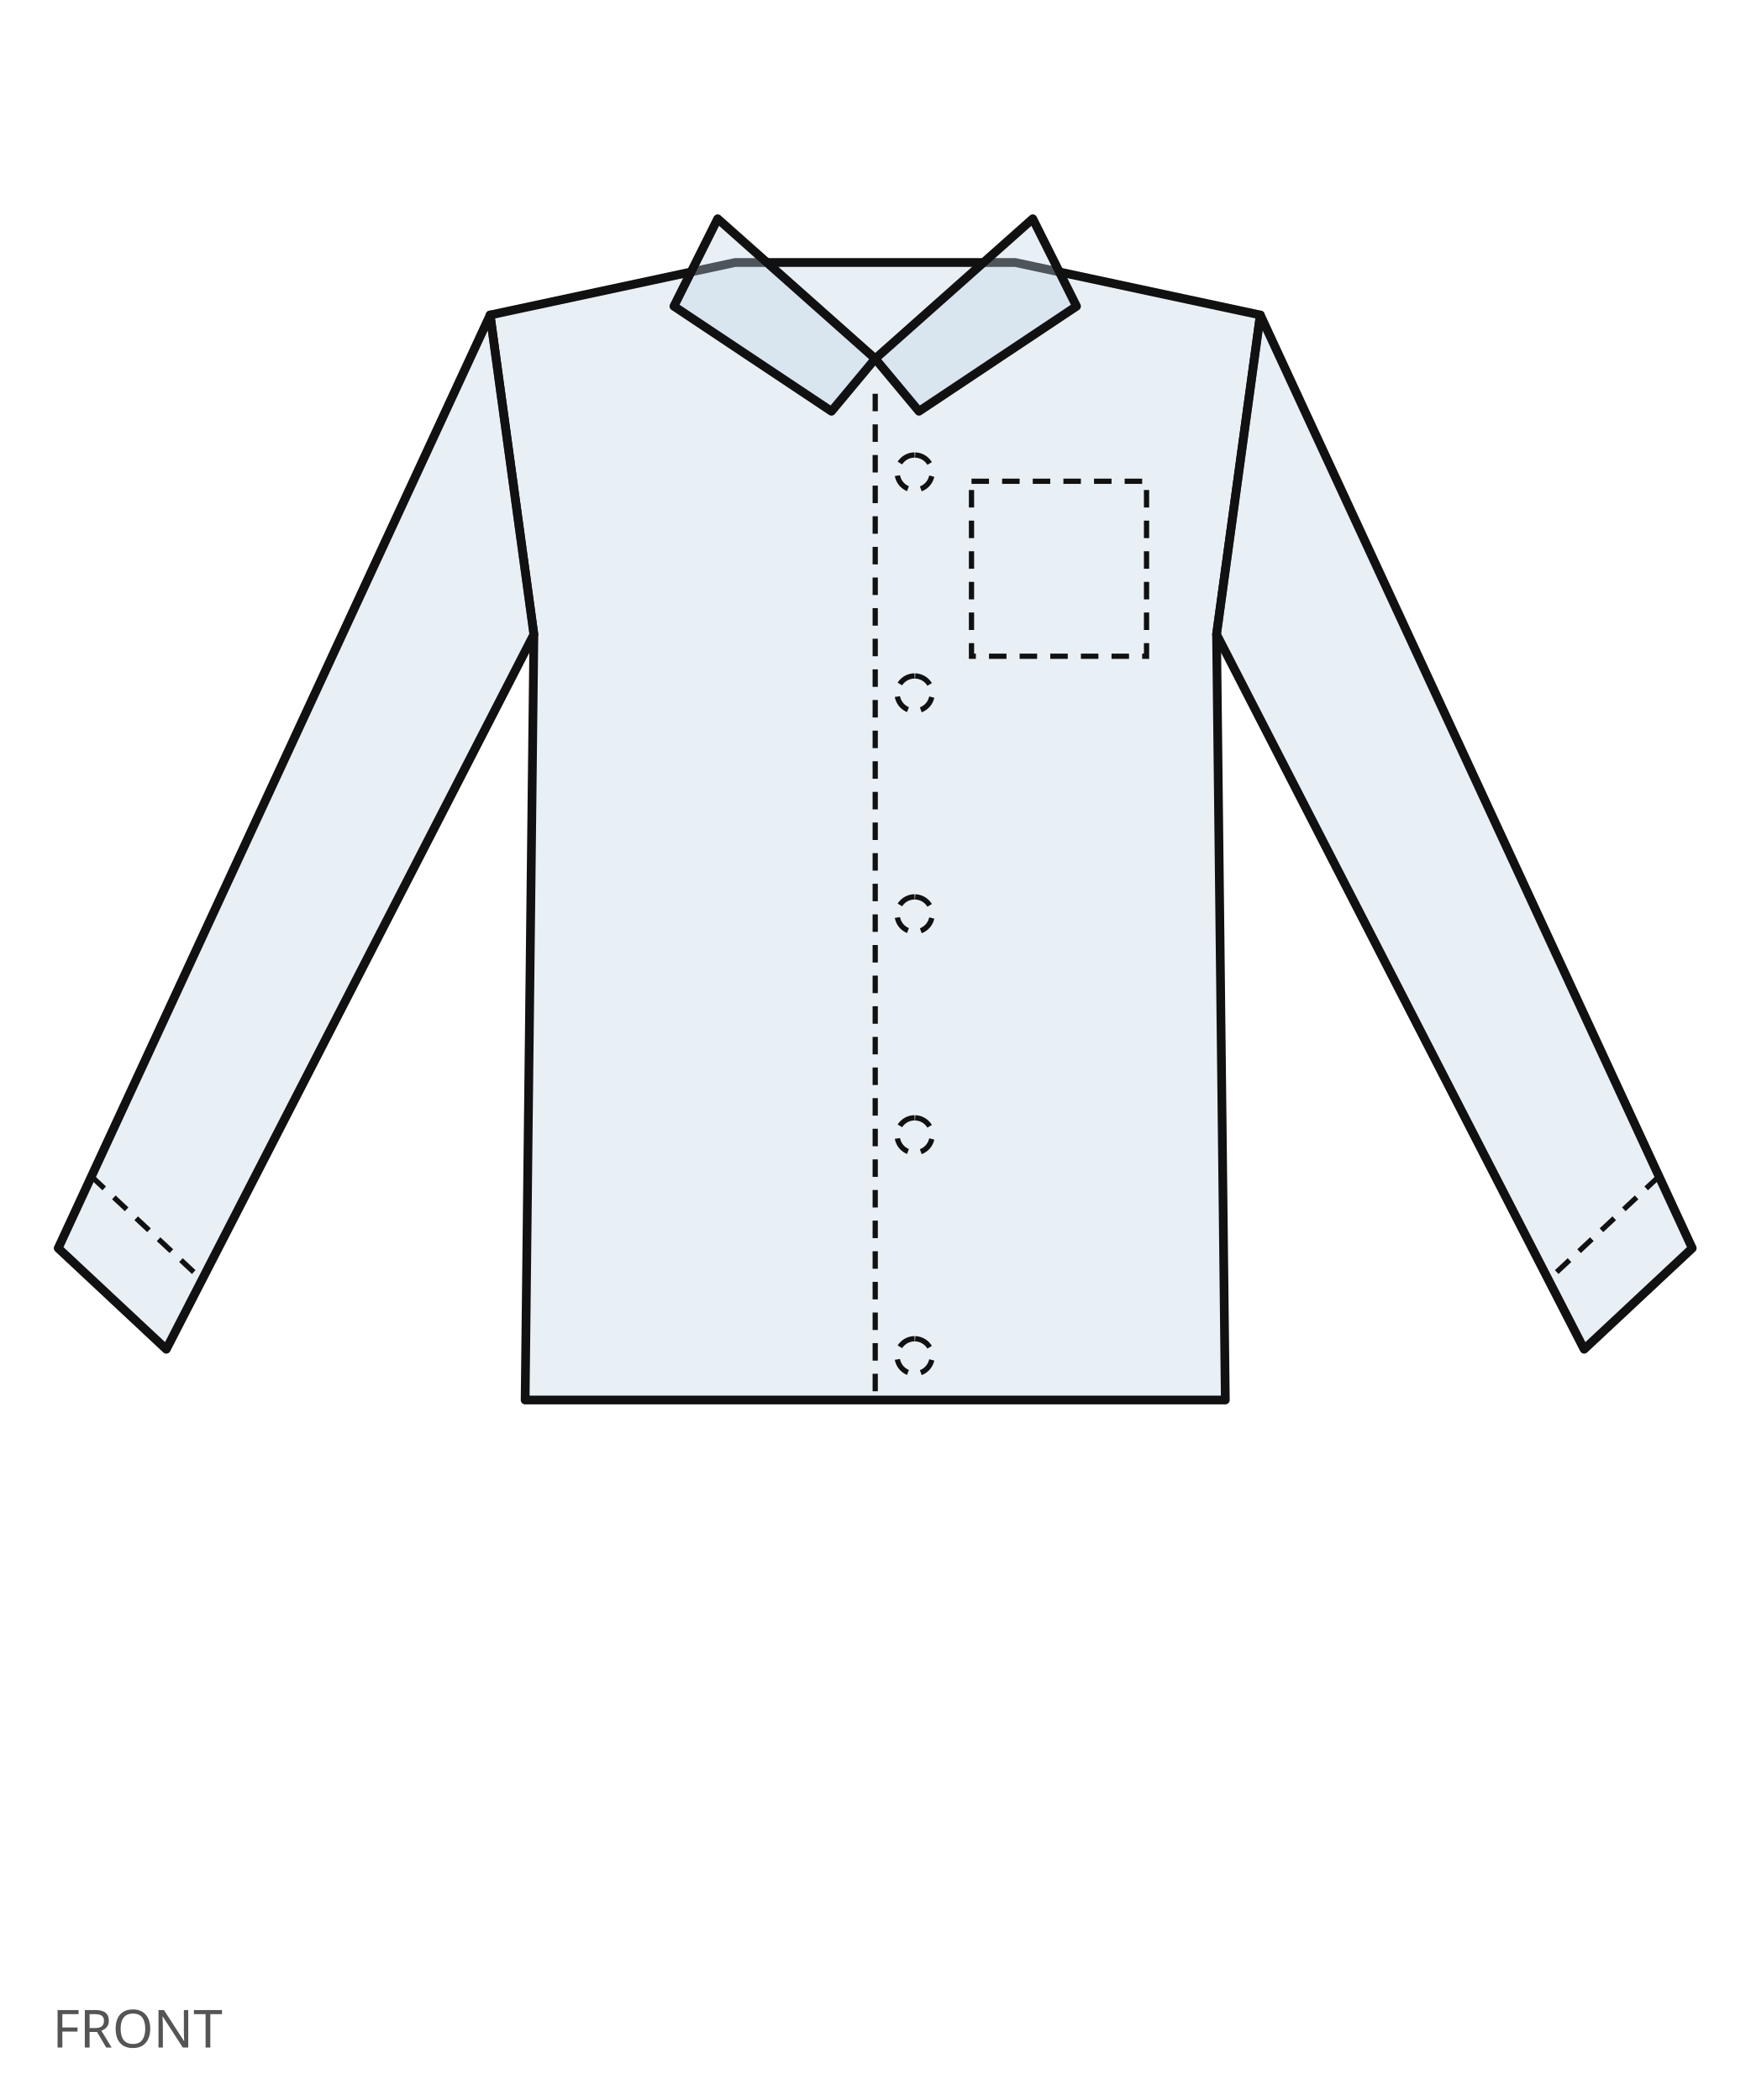
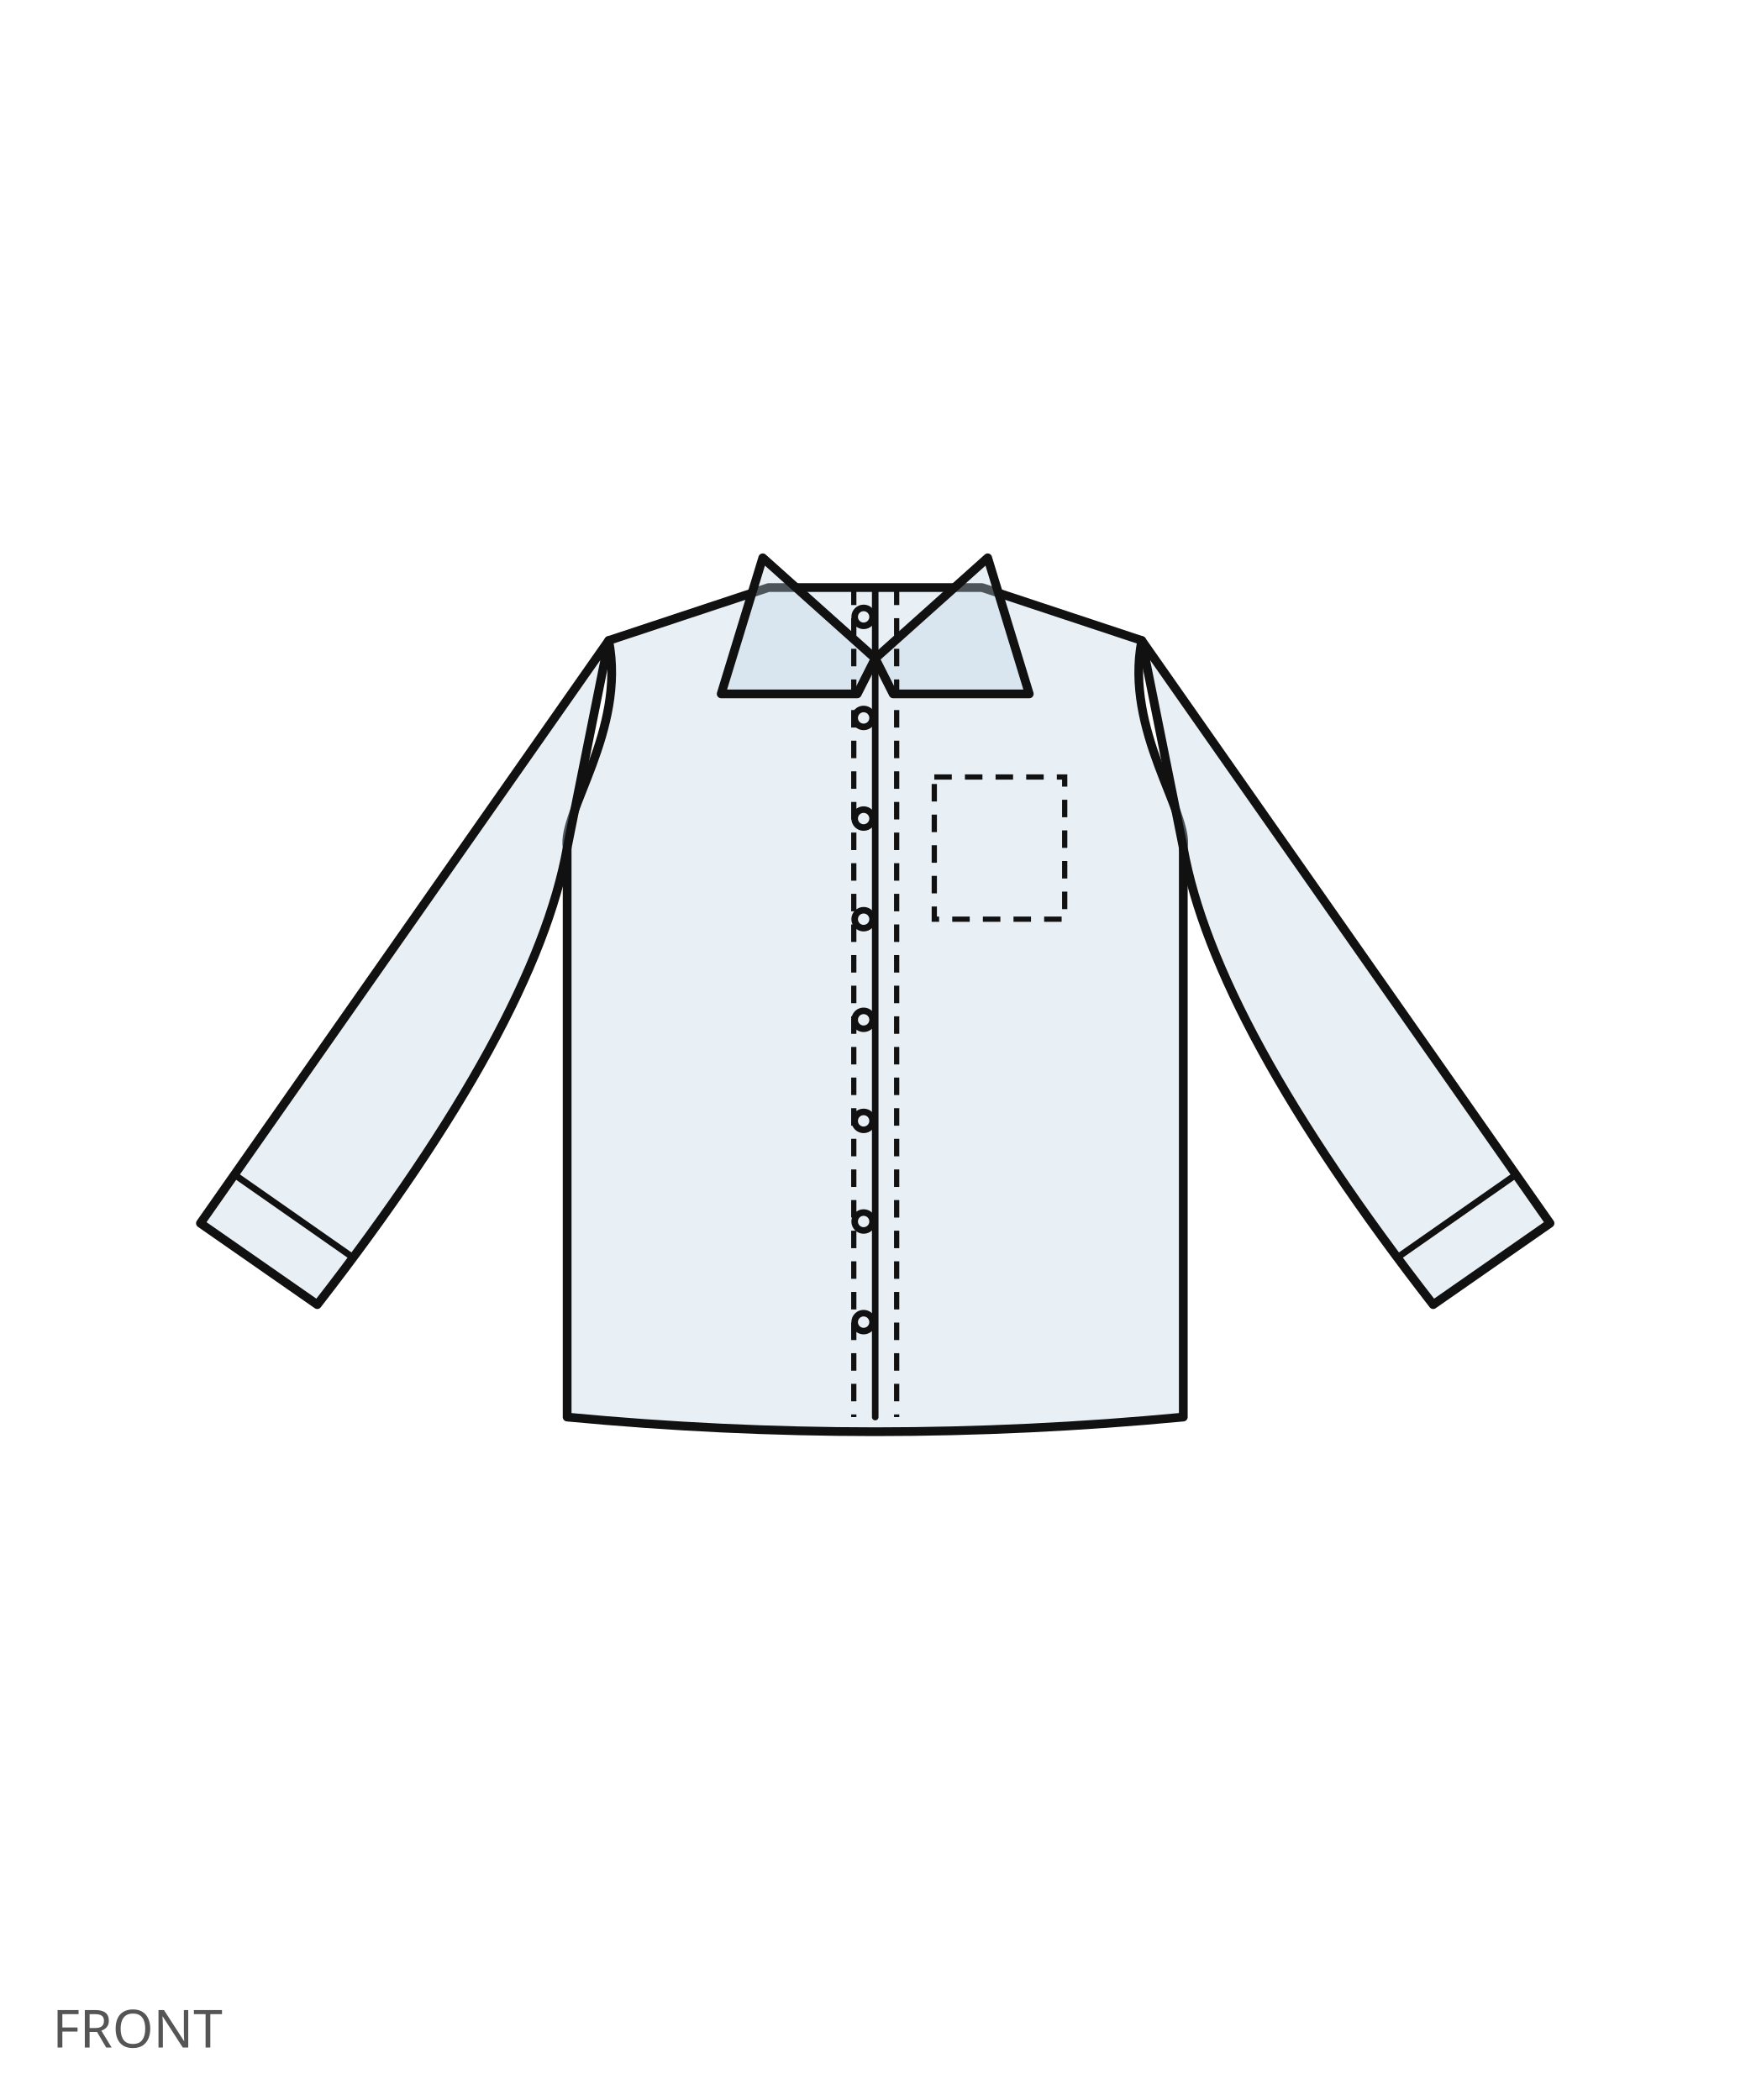
<svg xmlns="http://www.w3.org/2000/svg" viewBox="0 0 400 480" width="400" height="480" data-garment="collar-shirt" data-view="front">
  <g fill="#bcd3e6" fill-opacity="0.35" stroke="#111" stroke-width="2" stroke-linejoin="round">
-     <path d="M232,60 L288,72 L278,145 L280,320 L120,320 L122,145 L112,72 L168,60 Z" />
-     <path d="M288,72 L386.7,285.3 L362,308.4 L278,145 Z" />
-     <path d="M112,72 L13.3,285.3 L38,308.4 L122,145 Z" />
-     <path d="M200,82 L236,50 L246,70 L210,94 Z" />
-     <path d="M200,82 L164,50 L154,70 L190,94 Z" />
+     <path d="M224.4,134.3 L260.9,146.4 C256.9,167 271.8,185.7 270.4,193.8 L270.4,323.9 Q200,330.6 129.6,323.9 L129.6,193.8 C128.2,185.7 143.1,167 139.1,146.4 L175.6,134.3 Z" />
+     <path d="M260.9,146.4 L354.2,279.6 L327.5,298.2 Q277.6,234 270.4,193.8 Z" />
+     <path d="M139.1,146.4 L45.8,279.6 L72.5,298.2 Q122.4,234 129.6,193.8 Z" />
+     <path d="M200,150.5 L225.7,127.5 L235.2,158.6 L204.1,158.6 Z" />
+     <path d="M200,150.5 L174.3,127.5 L164.8,158.6 L195.9,158.6 Z" />
  </g>
-   <g fill="none" stroke="#111" stroke-width="2">
+   <g fill="none" stroke="#111" stroke-width="1.5" stroke-linecap="round">
+     <path d="M346.4,268.5 L319.8,287.1" />
+     <path d="M53.6,268.5 L80.2,287.1" />
+     <path d="M200,134.3 L200,323.9" />
+     <path d="M195.3,141 a2,2 0 1,0 4.1,0 a2,2 0 1,0 -4.1,0" />
+     <path d="M195.3,164.1 a2,2 0 1,0 4.1,0 a2,2 0 1,0 -4.1,0" />
+     <path d="M195.3,187.1 a2,2 0 1,0 4.1,0 a2,2 0 1,0 -4.1,0" />
+     <path d="M195.3,210.1 a2,2 0 1,0 4.1,0 a2,2 0 1,0 -4.1,0" />
+     <path d="M195.3,233.1 a2,2 0 1,0 4.1,0 a2,2 0 1,0 -4.1,0" />
+     <path d="M195.3,256.2 a2,2 0 1,0 4.1,0 a2,2 0 1,0 -4.1,0" />
+     <path d="M195.3,279.2 a2,2 0 1,0 4.1,0 a2,2 0 1,0 -4.1,0" />
+     <path d="M195.3,302.2 a2,2 0 1,0 4.1,0 a2,2 0 1,0 -4.1,0" />
+   </g>
+   <g fill="none" stroke="#111" stroke-width="0.6" stroke-opacity="0.7">
</g>
  <g fill="none" stroke="#111" stroke-width="1.2" stroke-dasharray="4 3">
-     <path d="M379.1,268.9 L354.4,292" />
-     <path d="M20.9,268.9 L45.6,292" />
-     <path d="M200,90 L200,320" />
-     <path d="M209,104 a4,4 0 1,0 0.01,0" />
-     <path d="M209,154.5 a4,4 0 1,0 0.01,0" />
-     <path d="M209,205 a4,4 0 1,0 0.01,0" />
-     <path d="M209,255.5 a4,4 0 1,0 0.01,0" />
-     <path d="M209,306 a4,4 0 1,0 0.01,0" />
-     <path d="M222,110 L262,110 L262,150 L222,150 Z" />
+     <path d="M195.1,134.3 L195.1,323.9 M204.9,134.3 L204.9,323.9" />
+     <path d="M213.5,177.6 L243.3,177.6 L243.3,210.1 L213.5,210.1 Z" />
  </g>
  <text x="12" y="468" font-family="sans-serif" font-size="12" fill="#555">FRONT</text>
</svg>
